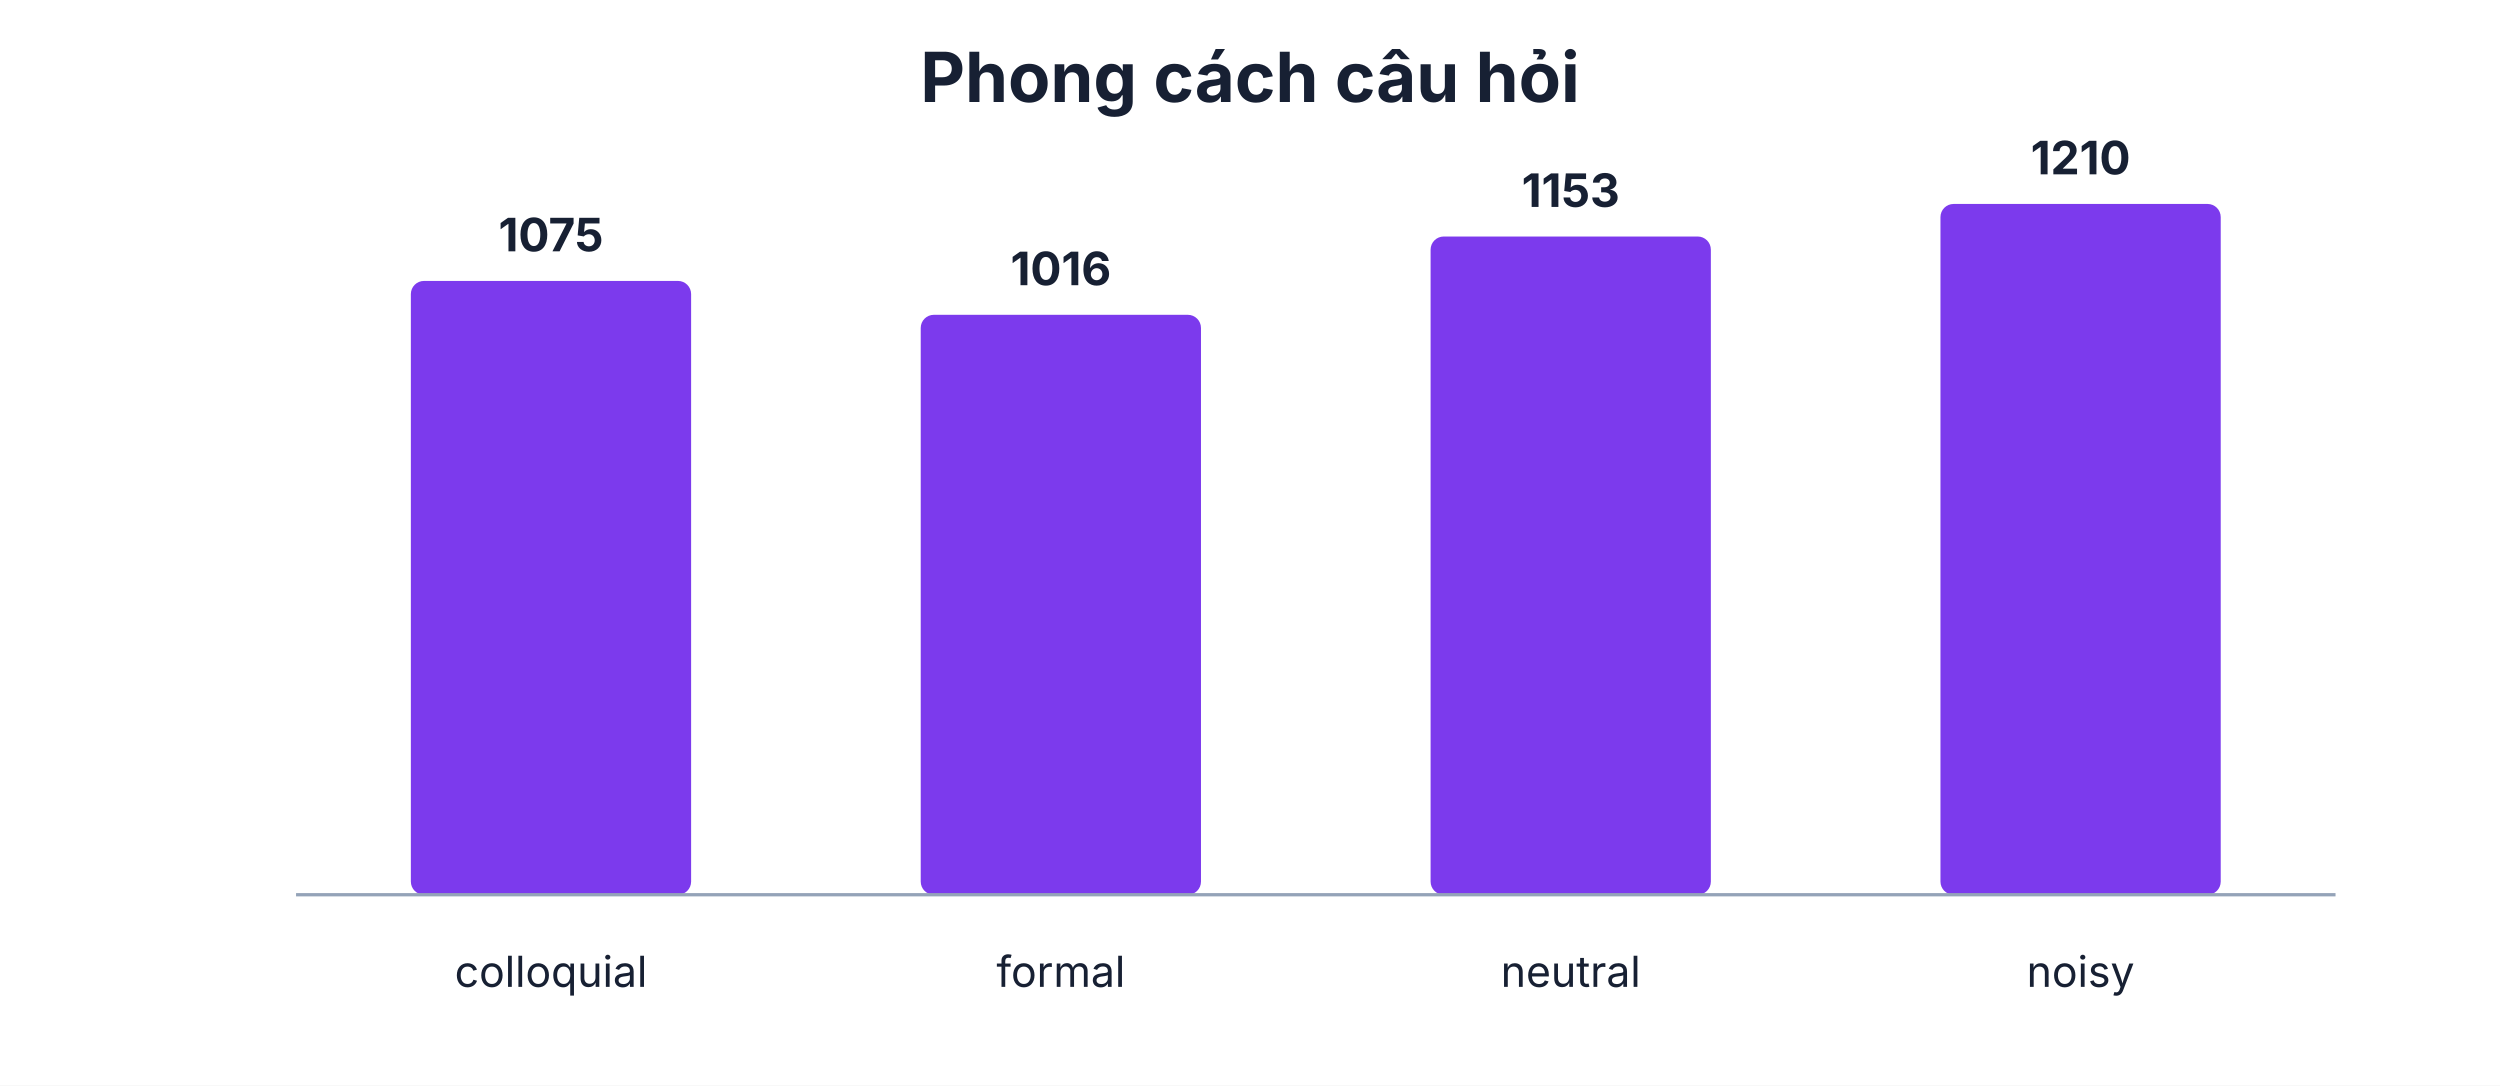
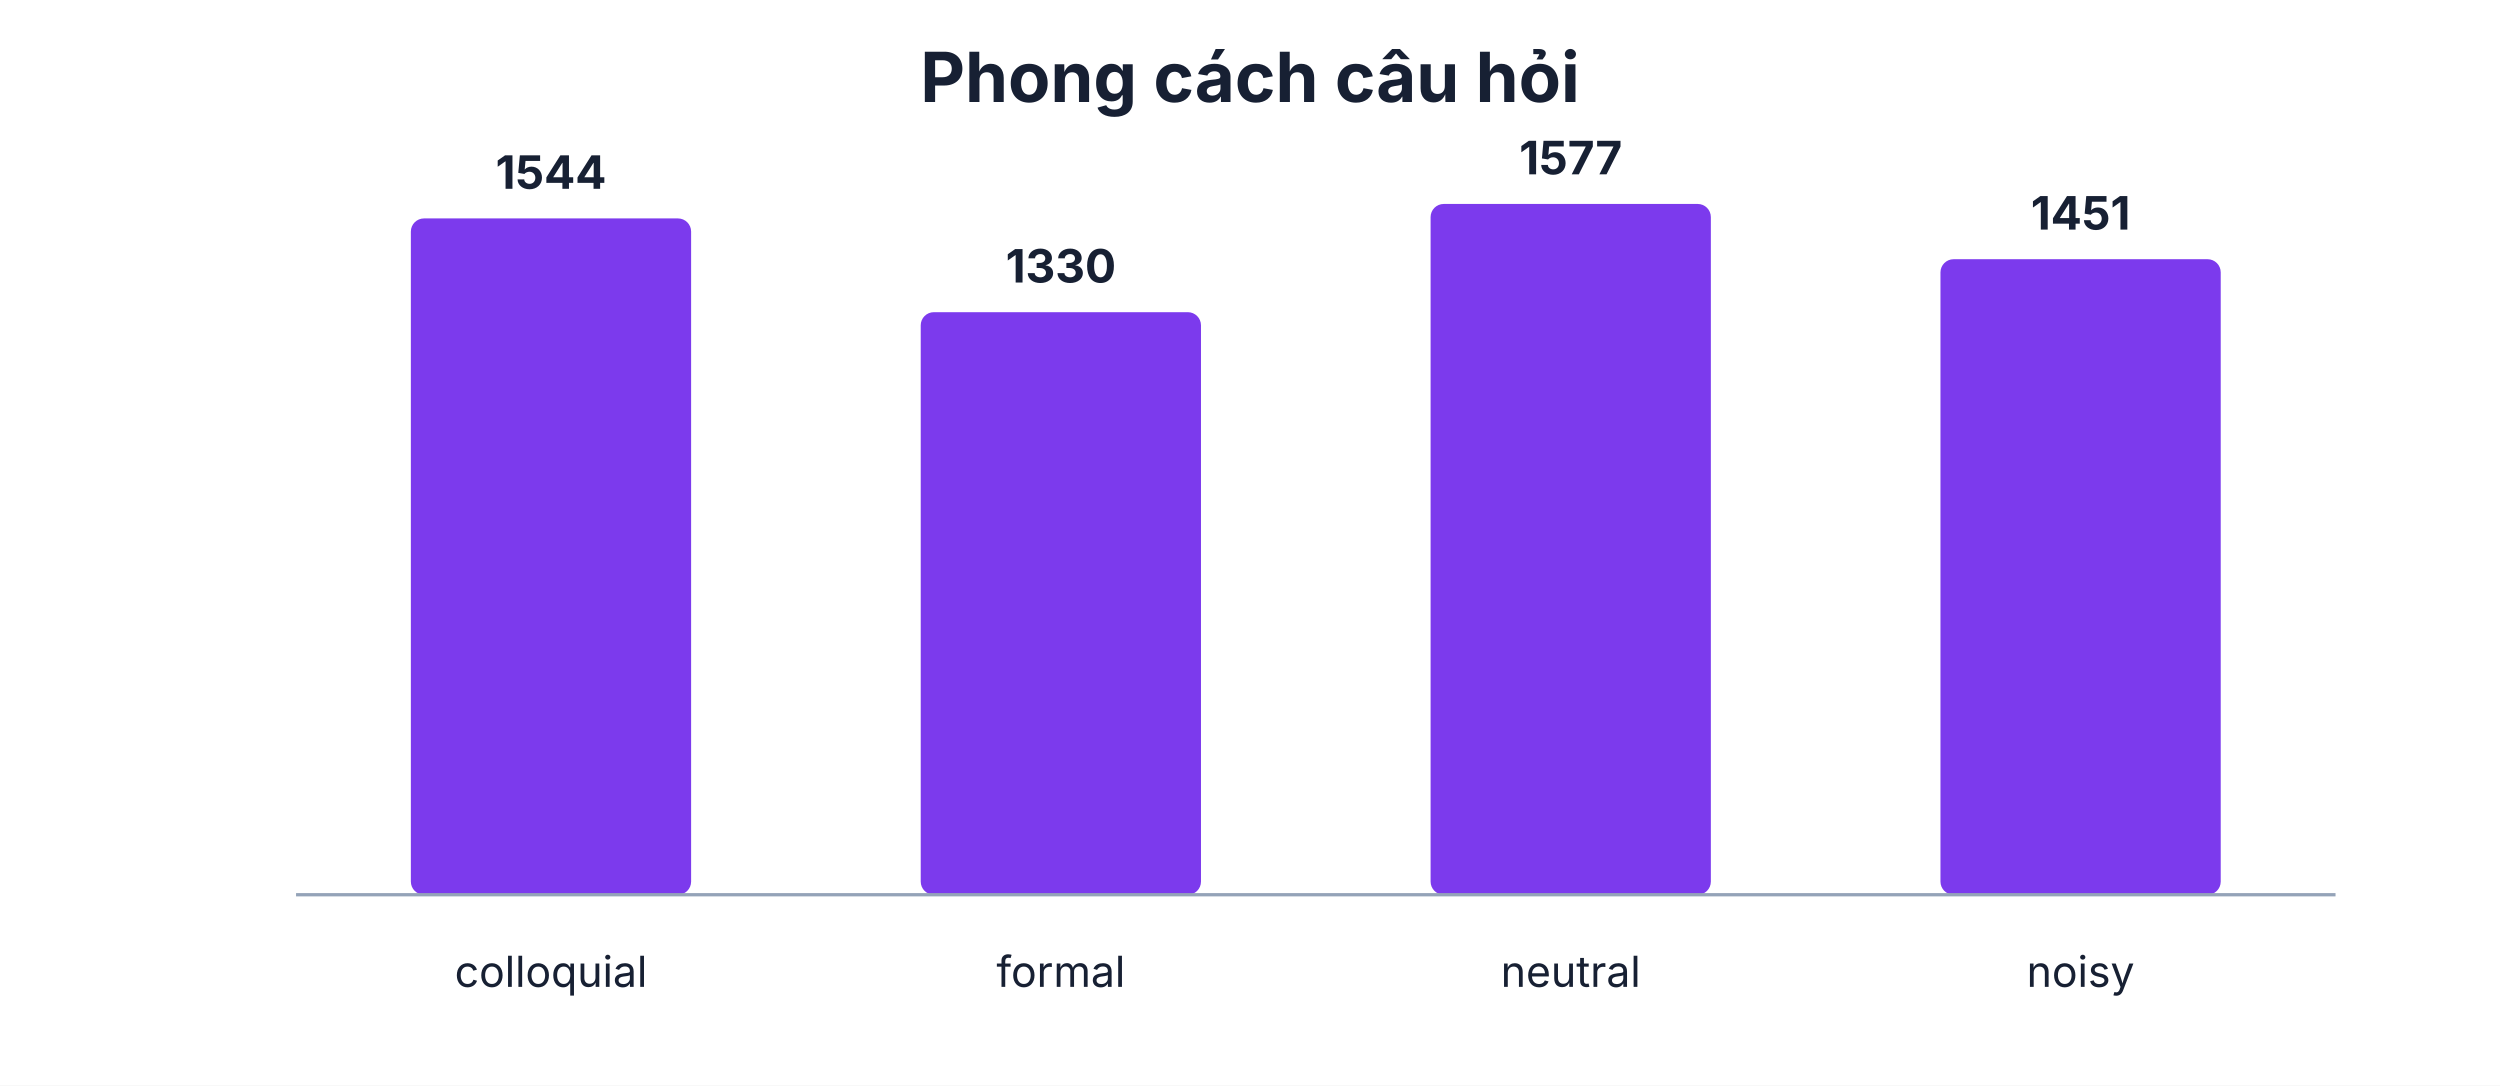
<svg xmlns="http://www.w3.org/2000/svg" width="760" height="330" viewBox="0 0 760 330" role="img" aria-label="Phong cách câu hỏi">
  <style>text{font-family:Inter,system-ui,sans-serif;fill:#172033}.title{font-size:21px;font-weight:700}.label{font-size:13px}.value{font-size:14px;font-weight:700}.small{font-size:11px;font-weight:600}.axis{stroke:#94a3b8;stroke-width:1}</style>
  <rect width="760" height="330" fill="#ffffff" />
  <text x="380.0" y="31" text-anchor="middle" class="title">Phong cách câu hỏi</text>
-   <rect x="124.9" y="85.4" width="85.2" height="186.6" rx="4" fill="#7c3aed" />
-   <text x="167.5" y="76.4" text-anchor="middle" class="value">1075</text>
+   <rect x="124.9" y="66.4" width="85.2" height="205.6" rx="4" fill="#7c3aed" />
+   <text x="167.5" y="57.4" text-anchor="middle" class="value">1544</text>
  <text x="167.5" y="300" text-anchor="middle" class="label">colloquial</text>
-   <rect x="279.9" y="95.7" width="85.2" height="176.3" rx="4" fill="#7c3aed" />
-   <text x="322.5" y="86.7" text-anchor="middle" class="value">1016</text>
+   <rect x="279.9" y="94.9" width="85.2" height="177.1" rx="4" fill="#7c3aed" />
+   <text x="322.5" y="85.9" text-anchor="middle" class="value">1330</text>
  <text x="322.5" y="300" text-anchor="middle" class="label">formal</text>
-   <rect x="434.9" y="71.9" width="85.2" height="200.1" rx="4" fill="#7c3aed" />
-   <text x="477.5" y="62.9" text-anchor="middle" class="value">1153</text>
+   <rect x="434.9" y="62.0" width="85.2" height="210.0" rx="4" fill="#7c3aed" />
+   <text x="477.5" y="53.0" text-anchor="middle" class="value">1577</text>
  <text x="477.5" y="300" text-anchor="middle" class="label">neutral</text>
-   <rect x="589.9" y="62.0" width="85.2" height="210.0" rx="4" fill="#7c3aed" />
-   <text x="632.5" y="53.0" text-anchor="middle" class="value">1210</text>
+   <rect x="589.9" y="78.8" width="85.2" height="193.2" rx="4" fill="#7c3aed" />
+   <text x="632.5" y="69.8" text-anchor="middle" class="value">1451</text>
  <text x="632.5" y="300" text-anchor="middle" class="label">noisy</text>
  <line x1="90" y1="272" x2="710" y2="272" class="axis" />
</svg>
